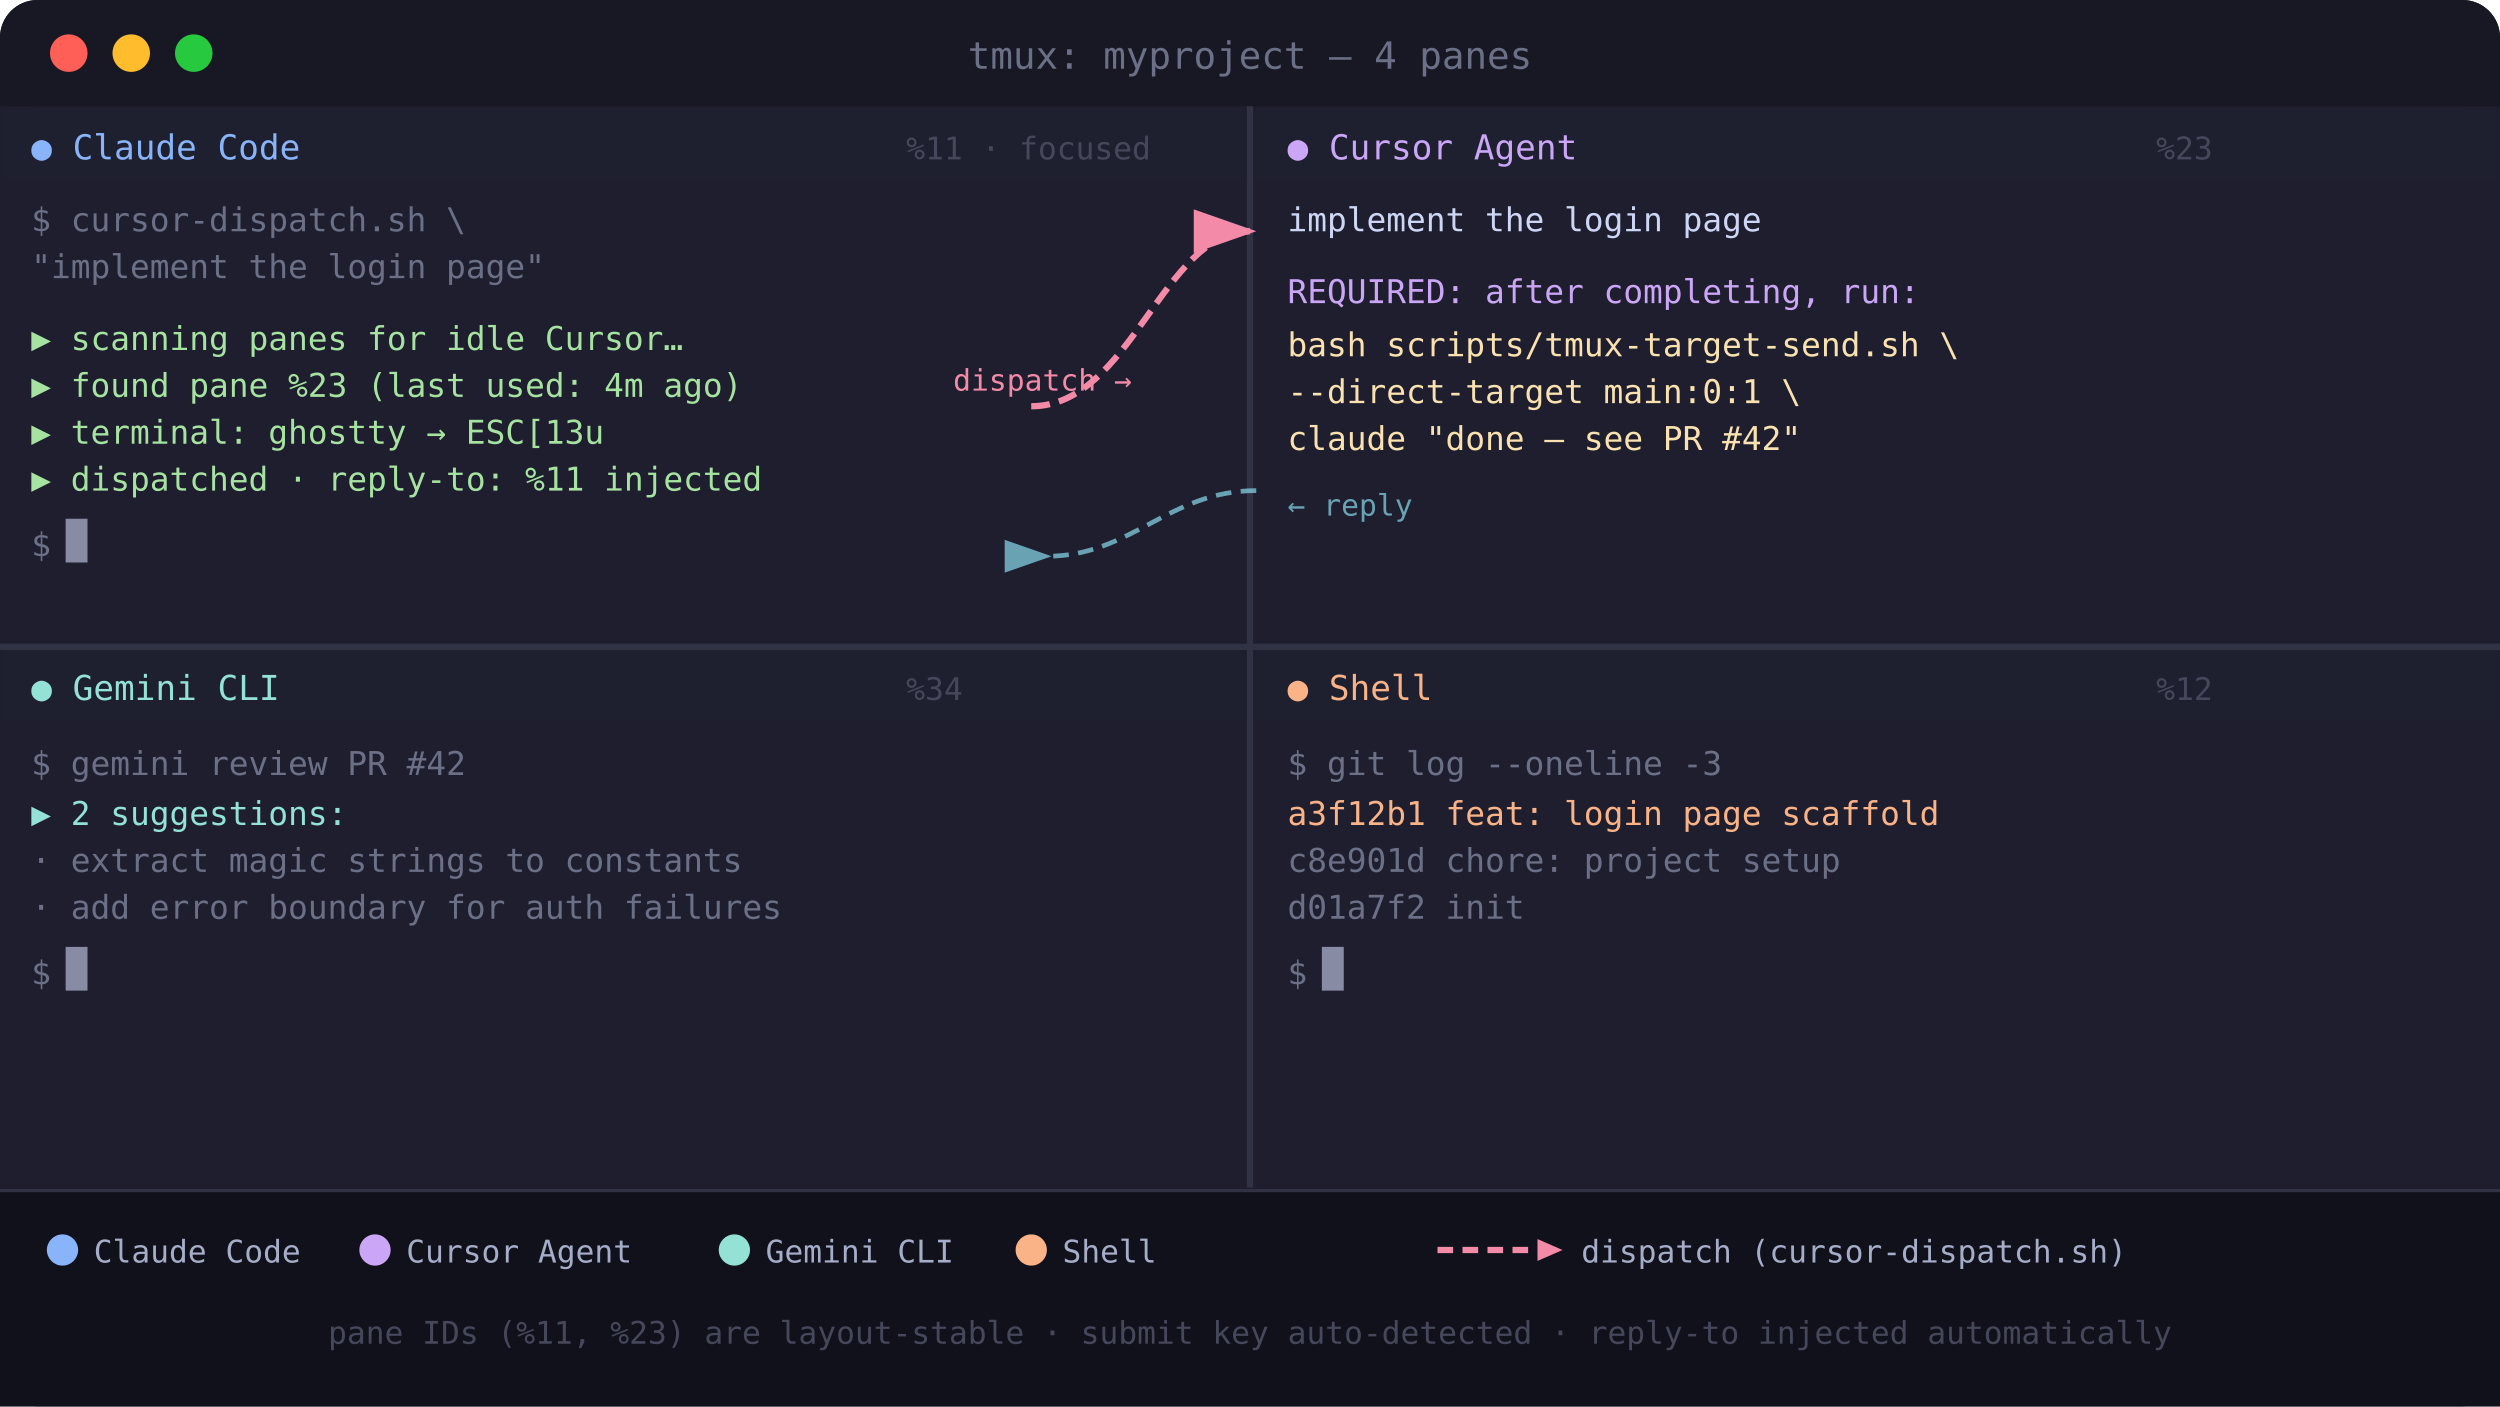
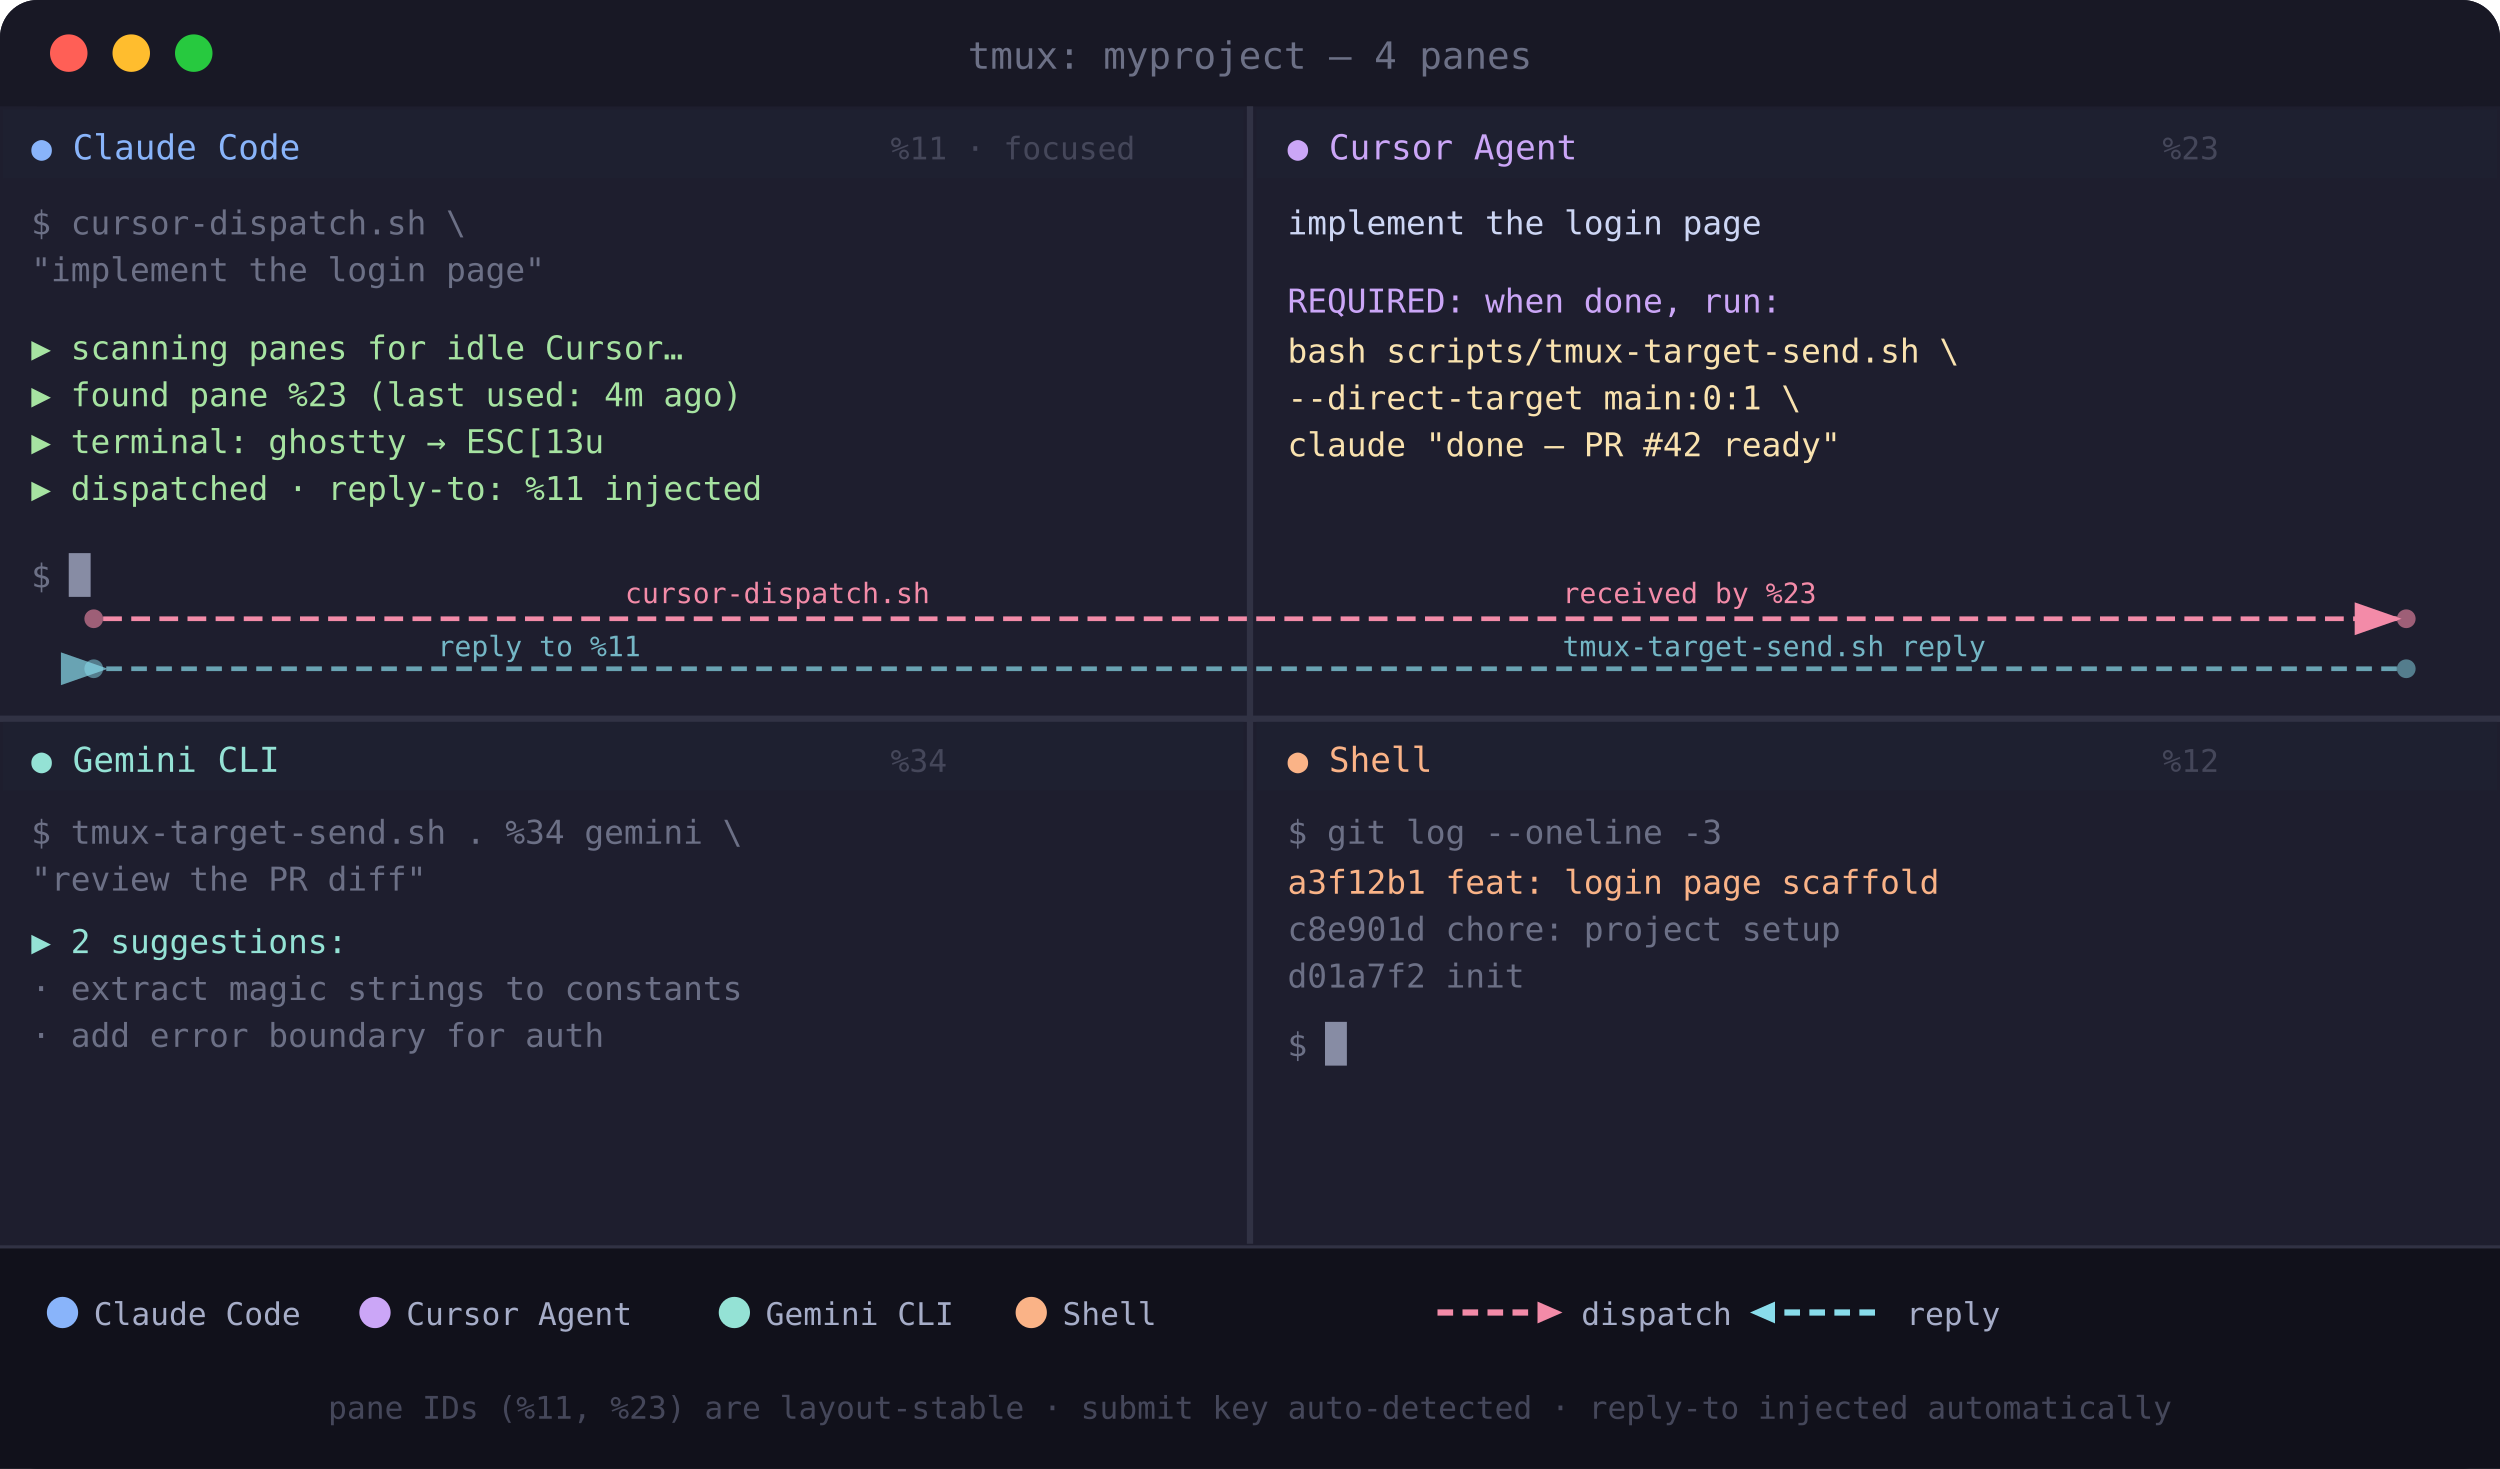
- <svg xmlns="http://www.w3.org/2000/svg" viewBox="0 0 800 450" width="800" height="450">
+ <svg xmlns="http://www.w3.org/2000/svg" viewBox="0 0 800 470" width="800" height="470">
  <style>
    text { font-family: 'SF Mono', 'JetBrains Mono', 'Fira Code', Menlo, Consolas, monospace; }
  </style>
-   <rect width="800" height="450" rx="12" fill="#1e1e2e" />
+   <rect width="800" height="470" rx="12" fill="#1e1e2e" />
  <rect width="800" height="34" rx="12" fill="#181825" />
  <rect y="22" width="800" height="12" fill="#181825" />
  <circle cx="22" cy="17" r="6" fill="#ff5f56" />
  <circle cx="42" cy="17" r="6" fill="#ffbd2e" />
  <circle cx="62" cy="17" r="6" fill="#27c93f" />
  <text x="400" y="22" font-size="12" fill="#6c7086" text-anchor="middle">tmux: myproject  —  4 panes</text>
-   <line x1="400" y1="34" x2="400" y2="380" stroke="#313244" stroke-width="2" />
-   <line x1="0" y1="207" x2="800" y2="207" stroke="#313244" stroke-width="2" />
+   <line x1="400" y1="34" x2="400" y2="398" stroke="#313244" stroke-width="2" />
+   <line x1="0" y1="230" x2="800" y2="230" stroke="#313244" stroke-width="2" />
  <rect x="1" y="35" width="397" height="22" fill="#1e2030" />
  <text x="10" y="51" font-size="11" fill="#89b4fa">● Claude Code</text>
-   <text x="290" y="51" font-size="10" fill="#45475a">%11 · focused</text>
-   <text x="10" y="74" font-size="10.5" fill="#6c7086">$ cursor-dispatch.sh \</text>
-   <text x="10" y="89" font-size="10.5" fill="#6c7086">    "implement the login page"</text>
-   <text x="10" y="112" font-size="10.5" fill="#a6e3a1">▶ scanning panes for idle Cursor…</text>
-   <text x="10" y="127" font-size="10.5" fill="#a6e3a1">▶ found pane %23 (last used: 4m ago)</text>
-   <text x="10" y="142" font-size="10.5" fill="#a6e3a1">▶ terminal: ghostty  →  ESC[13u</text>
-   <text x="10" y="157" font-size="10.5" fill="#a6e3a1">▶ dispatched · reply-to: %11 injected</text>
-   <text x="10" y="178" font-size="10.5" fill="#6c7086">$</text>
-   <rect x="21" y="166" width="7" height="14" fill="#cdd6f4" opacity="0.6" />
+   <text x="285" y="51" font-size="10" fill="#45475a">%11 · focused</text>
+   <text x="10" y="75" font-size="10.5" fill="#6c7086">$ cursor-dispatch.sh \</text>
+   <text x="10" y="90" font-size="10.5" fill="#6c7086">    "implement the login page"</text>
+   <text x="10" y="115" font-size="10.5" fill="#a6e3a1">▶ scanning panes for idle Cursor…</text>
+   <text x="10" y="130" font-size="10.5" fill="#a6e3a1">▶ found pane %23 (last used: 4m ago)</text>
+   <text x="10" y="145" font-size="10.5" fill="#a6e3a1">▶ terminal: ghostty  →  ESC[13u</text>
+   <text x="10" y="160" font-size="10.5" fill="#a6e3a1">▶ dispatched · reply-to: %11 injected</text>
+   <text x="10" y="188" font-size="10.5" fill="#6c7086">$</text>
+   <rect x="22" y="177" width="7" height="14" fill="#cdd6f4" opacity="0.6" />
  <rect x="402" y="35" width="397" height="22" fill="#1e2030" />
  <text x="412" y="51" font-size="11" fill="#cba6f7">● Cursor Agent</text>
-   <text x="690" y="51" font-size="10" fill="#45475a">%23</text>
-   <text x="412" y="74" font-size="10.5" fill="#cdd6f4">implement the login page</text>
-   <text x="412" y="97" font-size="10.5" fill="#cba6f7">REQUIRED: after completing, run:</text>
-   <text x="412" y="114" font-size="10.5" fill="#f9e2af">bash scripts/tmux-target-send.sh \</text>
-   <text x="412" y="129" font-size="10.5" fill="#f9e2af">  --direct-target main:0:1 \</text>
-   <text x="412" y="144" font-size="10.5" fill="#f9e2af">  claude "done — see PR #42"</text>
-   <rect x="1" y="208" width="397" height="22" fill="#1e2030" />
-   <text x="10" y="224" font-size="11" fill="#94e2d5">● Gemini CLI</text>
-   <text x="290" y="224" font-size="10" fill="#45475a">%34</text>
-   <text x="10" y="248" font-size="10.5" fill="#6c7086">$ gemini review PR #42</text>
-   <text x="10" y="264" font-size="10.5" fill="#94e2d5">▶ 2 suggestions:</text>
-   <text x="10" y="279" font-size="10.5" fill="#6c7086">  · extract magic strings to constants</text>
-   <text x="10" y="294" font-size="10.5" fill="#6c7086">  · add error boundary for auth failures</text>
-   <text x="10" y="315" font-size="10.5" fill="#6c7086">$</text>
-   <rect x="21" y="303" width="7" height="14" fill="#cdd6f4" opacity="0.6" />
-   <rect x="402" y="208" width="397" height="22" fill="#1e2030" />
-   <text x="412" y="224" font-size="11" fill="#fab387">● Shell</text>
-   <text x="690" y="224" font-size="10" fill="#45475a">%12</text>
-   <text x="412" y="248" font-size="10.5" fill="#6c7086">$ git log --oneline -3</text>
-   <text x="412" y="264" font-size="10.5" fill="#fab387">a3f12b1  feat: login page scaffold</text>
-   <text x="412" y="279" font-size="10.5" fill="#6c7086">c8e901d  chore: project setup</text>
-   <text x="412" y="294" font-size="10.5" fill="#6c7086">d01a7f2  init</text>
-   <text x="412" y="315" font-size="10.5" fill="#6c7086">$</text>
-   <rect x="423" y="303" width="7" height="14" fill="#cdd6f4" opacity="0.6" />
+   <text x="692" y="51" font-size="10" fill="#45475a">%23</text>
+   <text x="412" y="75" font-size="10.5" fill="#cdd6f4">implement the login page</text>
+   <text x="412" y="100" font-size="10.5" fill="#cba6f7">REQUIRED: when done, run:</text>
+   <text x="412" y="116" font-size="10.5" fill="#f9e2af">bash scripts/tmux-target-send.sh \</text>
+   <text x="412" y="131" font-size="10.5" fill="#f9e2af">  --direct-target main:0:1 \</text>
+   <text x="412" y="146" font-size="10.5" fill="#f9e2af">  claude "done — PR #42 ready"</text>
  <defs>
-     <marker id="arr-fwd" markerWidth="10" markerHeight="7" refX="9" refY="3.5" orient="auto">
+     <marker id="arr-r" markerWidth="10" markerHeight="7" refX="9" refY="3.5" orient="auto">
      <polygon points="0 0, 10 3.5, 0 7" fill="#f38ba8" />
    </marker>
-     <marker id="arr-back" markerWidth="10" markerHeight="7" refX="1" refY="3.5" orient="auto">
+     <marker id="arr-l" markerWidth="10" markerHeight="7" refX="1" refY="3.5" orient="auto">
      <polygon points="10 0, 0 3.5, 10 7" fill="#89dceb" />
    </marker>
  </defs>
-   <path d="M 330 130 C 362 130, 372 74, 400 74" stroke="#f38ba8" stroke-width="2" fill="none" stroke-dasharray="6,3" marker-end="url(#arr-fwd)" />
-   <text x="305" y="125" font-size="9.5" fill="#f38ba8">dispatch →</text>
-   <path d="M 402 157 C 374 157, 362 178, 335 178" stroke="#89dceb" stroke-width="1.5" fill="none" stroke-dasharray="5,3" marker-end="url(#arr-back)" opacity="0.7" />
-   <text x="412" y="165" font-size="9.5" fill="#89dceb" opacity="0.7">← reply</text>
-   <rect x="0" y="381" width="800" height="69" fill="#11111b" />
-   <line x1="0" y1="381" x2="800" y2="381" stroke="#313244" stroke-width="1" />
-   <circle cx="20" cy="400" r="5" fill="#89b4fa" />
-   <text x="30" y="404" font-size="10" fill="#a6adc8">Claude Code</text>
-   <circle cx="120" cy="400" r="5" fill="#cba6f7" />
-   <text x="130" y="404" font-size="10" fill="#a6adc8">Cursor Agent</text>
-   <circle cx="235" cy="400" r="5" fill="#94e2d5" />
-   <text x="245" y="404" font-size="10" fill="#a6adc8">Gemini CLI</text>
-   <circle cx="330" cy="400" r="5" fill="#fab387" />
-   <text x="340" y="404" font-size="10" fill="#a6adc8">Shell</text>
-   <line x1="460" y1="400" x2="492" y2="400" stroke="#f38ba8" stroke-width="2" stroke-dasharray="5,3" />
-   <polygon points="492,396.5 500,400 492,403.5" fill="#f38ba8" />
-   <text x="506" y="404" font-size="10" fill="#a6adc8">dispatch (cursor-dispatch.sh)</text>
-   <text x="400" y="430" font-size="10" fill="#45475a" text-anchor="middle">
+   <circle cx="30" cy="198" r="3" fill="#f38ba8" opacity="0.6" />
+   <line x1="33" y1="198" x2="767" y2="198" stroke="#f38ba8" stroke-width="1.5" stroke-dasharray="6,3" marker-end="url(#arr-r)" />
+   <circle cx="770" cy="198" r="3" fill="#f38ba8" opacity="0.6" />
+   <text x="200" y="193" font-size="9" fill="#f38ba8">cursor-dispatch.sh</text>
+   <text x="500" y="193" font-size="9" fill="#f38ba8">received by %23</text>
+   <circle cx="770" cy="214" r="3" fill="#89dceb" opacity="0.5" />
+   <line x1="767" y1="214" x2="33" y2="214" stroke="#89dceb" stroke-width="1.5" stroke-dasharray="5,3" marker-end="url(#arr-l)" opacity="0.7" />
+   <circle cx="30" cy="214" r="3" fill="#89dceb" opacity="0.5" />
+   <text x="500" y="210" font-size="9" fill="#89dceb" opacity="0.8">tmux-target-send.sh reply</text>
+   <text x="140" y="210" font-size="9" fill="#89dceb" opacity="0.8">reply to %11</text>
+   <rect x="1" y="231" width="397" height="22" fill="#1e2030" />
+   <text x="10" y="247" font-size="11" fill="#94e2d5">● Gemini CLI</text>
+   <text x="285" y="247" font-size="10" fill="#45475a">%34</text>
+   <text x="10" y="270" font-size="10.5" fill="#6c7086">$ tmux-target-send.sh . %34 gemini \</text>
+   <text x="10" y="285" font-size="10.5" fill="#6c7086">    "review the PR diff"</text>
+   <text x="10" y="305" font-size="10.5" fill="#94e2d5">▶ 2 suggestions:</text>
+   <text x="10" y="320" font-size="10.5" fill="#6c7086">  · extract magic strings to constants</text>
+   <text x="10" y="335" font-size="10.5" fill="#6c7086">  · add error boundary for auth</text>
+   <rect x="402" y="231" width="397" height="22" fill="#1e2030" />
+   <text x="412" y="247" font-size="11" fill="#fab387">● Shell</text>
+   <text x="692" y="247" font-size="10" fill="#45475a">%12</text>
+   <text x="412" y="270" font-size="10.5" fill="#6c7086">$ git log --oneline -3</text>
+   <text x="412" y="286" font-size="10.5" fill="#fab387">a3f12b1  feat: login page scaffold</text>
+   <text x="412" y="301" font-size="10.5" fill="#6c7086">c8e901d  chore: project setup</text>
+   <text x="412" y="316" font-size="10.5" fill="#6c7086">d01a7f2  init</text>
+   <text x="412" y="338" font-size="10.5" fill="#6c7086">$</text>
+   <rect x="424" y="327" width="7" height="14" fill="#cdd6f4" opacity="0.6" />
+   <rect x="0" y="399" width="800" height="71" fill="#11111b" />
+   <line x1="0" y1="399" x2="800" y2="399" stroke="#313244" stroke-width="1" />
+   <circle cx="20" cy="420" r="5" fill="#89b4fa" />
+   <text x="30" y="424" font-size="10" fill="#a6adc8">Claude Code</text>
+   <circle cx="120" cy="420" r="5" fill="#cba6f7" />
+   <text x="130" y="424" font-size="10" fill="#a6adc8">Cursor Agent</text>
+   <circle cx="235" cy="420" r="5" fill="#94e2d5" />
+   <text x="245" y="424" font-size="10" fill="#a6adc8">Gemini CLI</text>
+   <circle cx="330" cy="420" r="5" fill="#fab387" />
+   <text x="340" y="424" font-size="10" fill="#a6adc8">Shell</text>
+   <line x1="460" y1="420" x2="492" y2="420" stroke="#f38ba8" stroke-width="2" stroke-dasharray="5,3" />
+   <polygon points="492,416.5 500,420 492,423.5" fill="#f38ba8" />
+   <text x="506" y="424" font-size="10" fill="#a6adc8">dispatch</text>
+   <line x1="600" y1="420" x2="568" y2="420" stroke="#89dceb" stroke-width="2" stroke-dasharray="5,3" />
+   <polygon points="568,416.5 560,420 568,423.5" fill="#89dceb" />
+   <text x="610" y="424" font-size="10" fill="#a6adc8">reply</text>
+   <text x="400" y="454" font-size="10" fill="#45475a" text-anchor="middle">
    pane IDs (%11, %23) are layout-stable · submit key auto-detected · reply-to injected automatically
  </text>
-   <rect x="0" y="438" width="800" height="12" fill="#11111b" />
-   <rect x="0" y="438" width="800" height="12" rx="0" fill="#11111b" />
+   <rect x="0" y="459" width="800" height="11" fill="#11111b" />
</svg>
